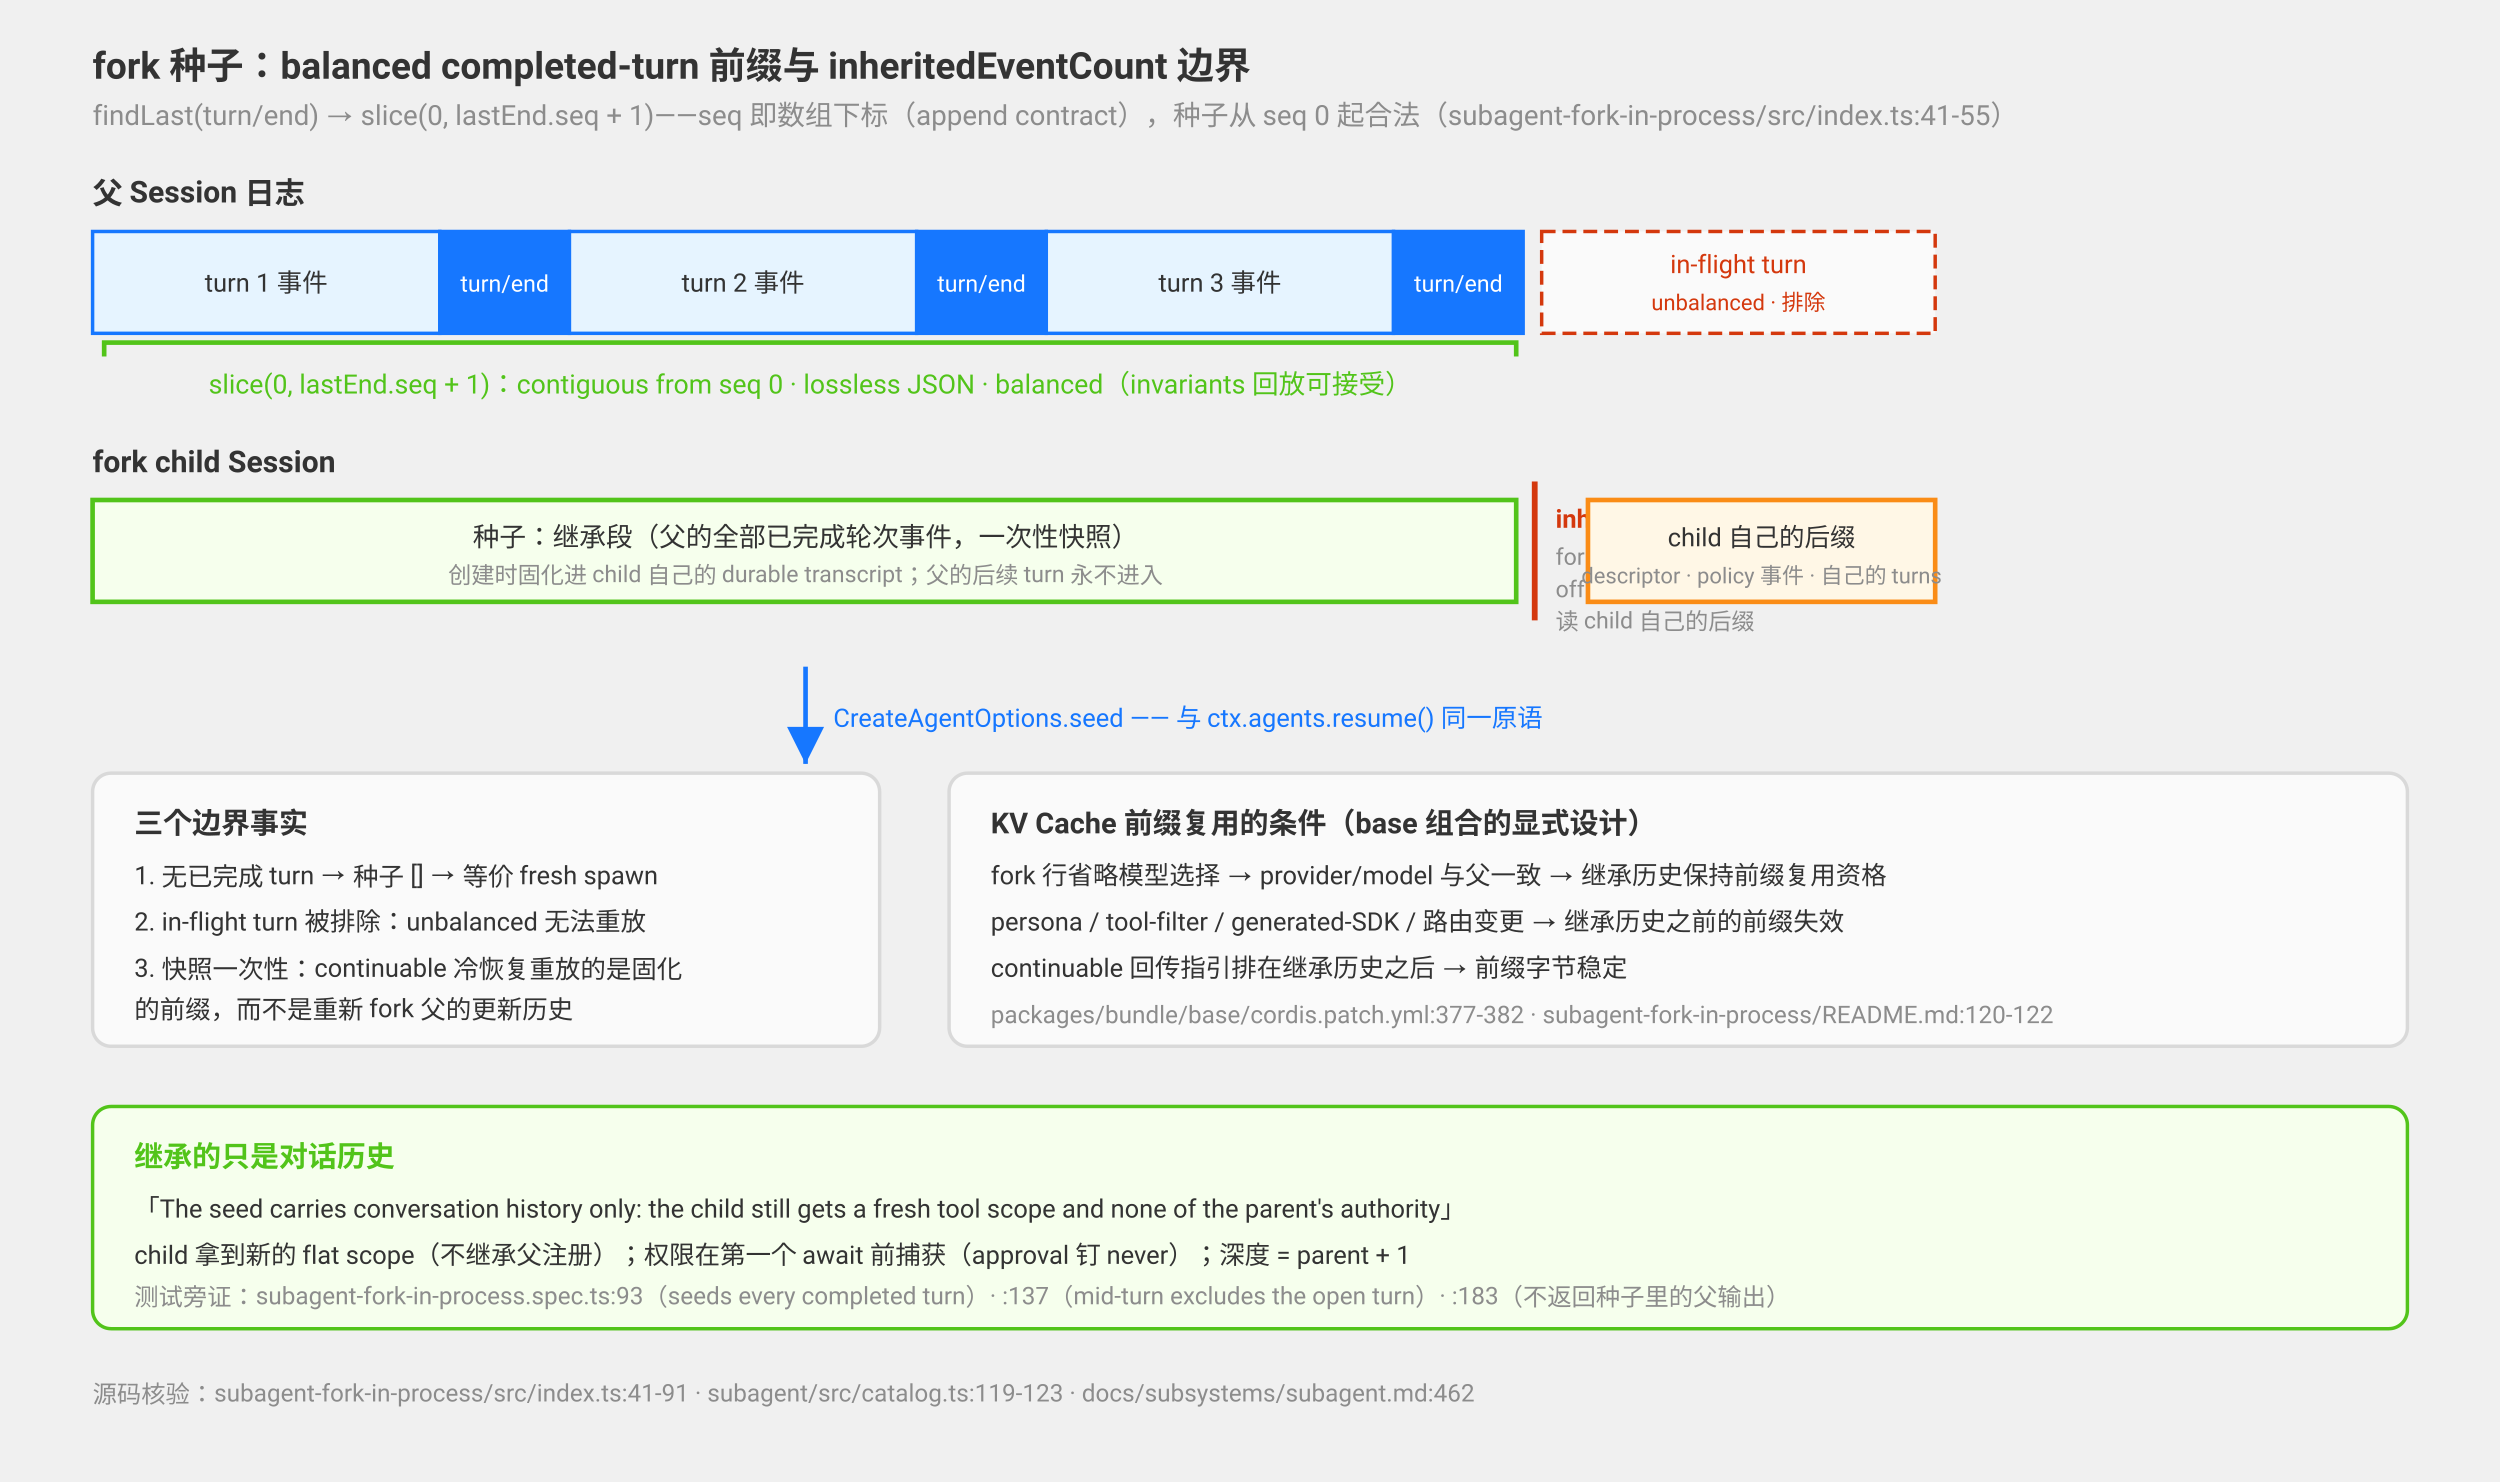
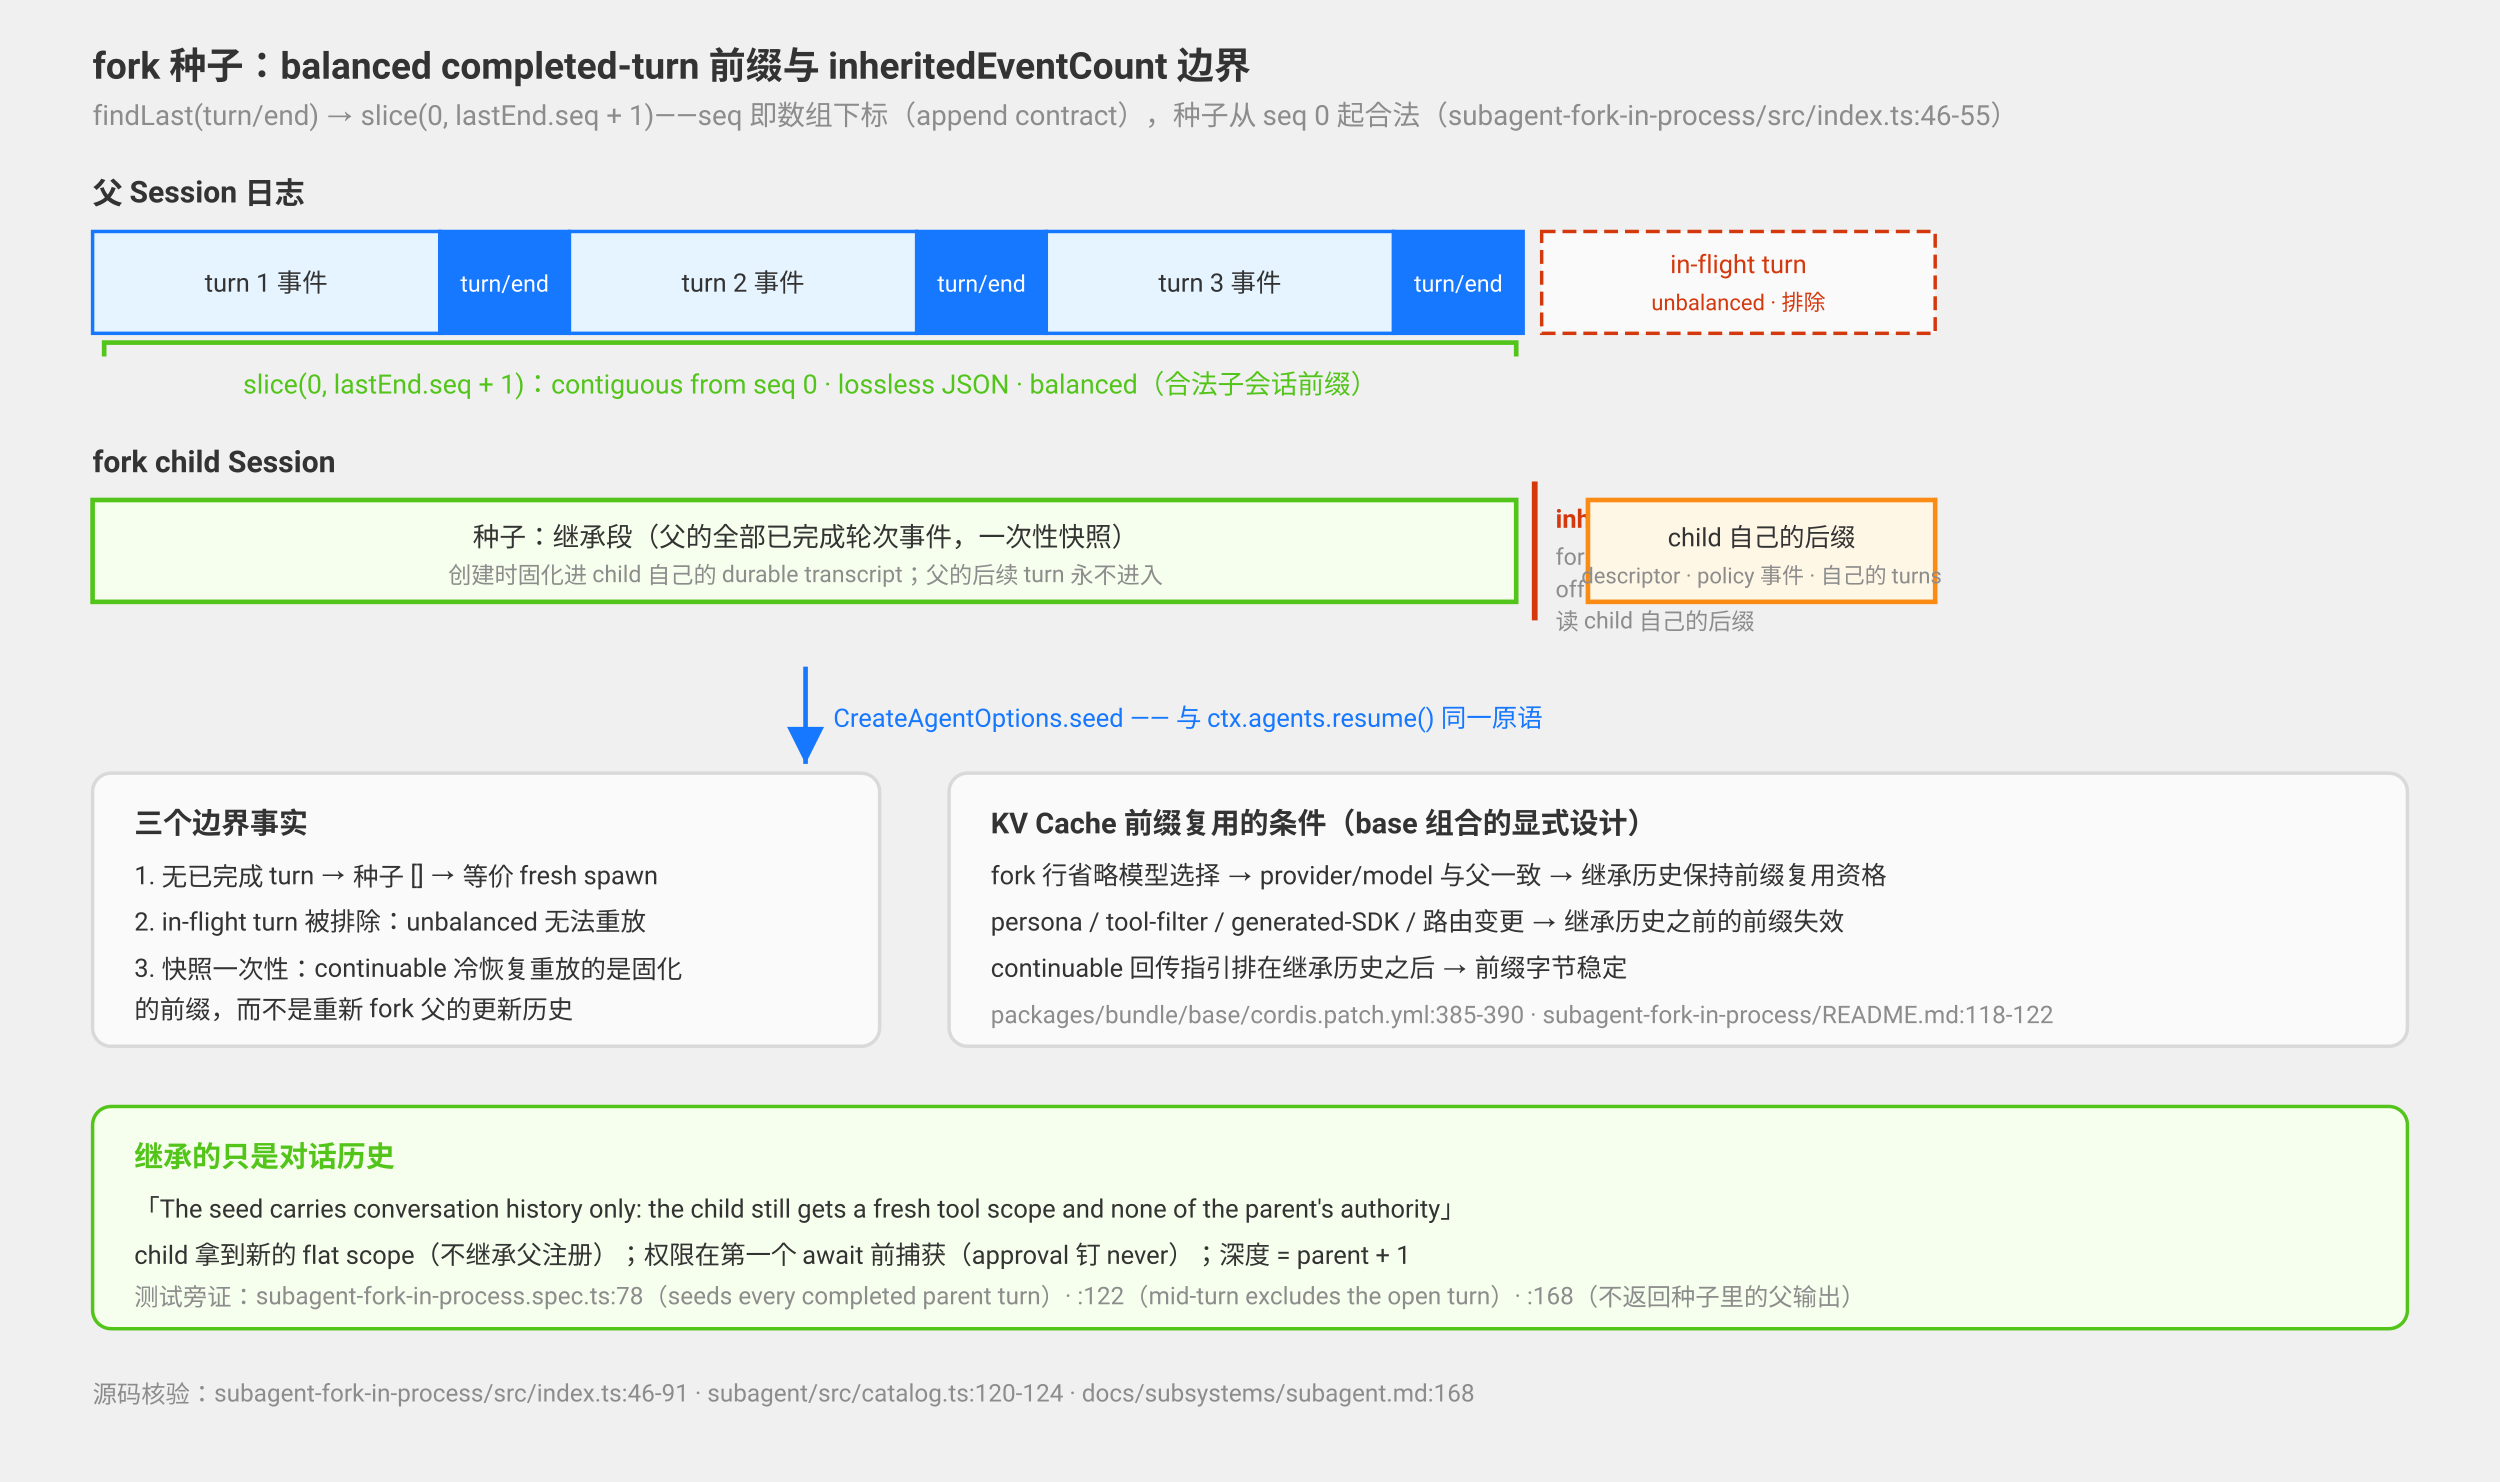
<svg xmlns="http://www.w3.org/2000/svg" viewBox="0 0 1080 640" font-family="-apple-system, BlinkMacSystemFont, 'Segoe UI', Roboto, Helvetica, Arial, sans-serif">
  <defs>
    <marker id="a" viewBox="0 0 10 10" refX="10" refY="5" markerWidth="8" markerHeight="8" orient="auto">
      <path d="M0 0 L10 5 L0 10 Z" fill="#595959" />
    </marker>
    <marker id="ab" viewBox="0 0 10 10" refX="10" refY="5" markerWidth="8" markerHeight="8" orient="auto">
      <path d="M0 0 L10 5 L0 10 Z" fill="#1677ff" />
    </marker>
  </defs>
  <text x="40" y="34" font-size="16" font-weight="bold" fill="#333">fork 种子：balanced completed-turn 前缀与 inheritedEventCount 边界</text>
-   <text x="40" y="54" font-size="12" fill="#8c8c8c">findLast(turn/end) → slice(0, lastEnd.seq + 1)——seq 即数组下标（append contract），种子从 seq 0 起合法（subagent-fork-in-process/src/index.ts:41-55）</text>
+   <text x="40" y="54" font-size="12" fill="#8c8c8c">findLast(turn/end) → slice(0, lastEnd.seq + 1)——seq 即数组下标（append contract），种子从 seq 0 起合法（subagent-fork-in-process/src/index.ts:46-55）</text>
  <text x="40" y="88" font-size="13" font-weight="bold" fill="#333">父 Session 日志</text>
  <rect x="40" y="100" width="150" height="44" fill="#e6f4ff" stroke="#1677ff" stroke-width="1.5" />
  <text x="115" y="126" font-size="11" fill="#333" text-anchor="middle">turn 1 事件</text>
  <rect x="190" y="100" width="56" height="44" fill="#1677ff" stroke="#1677ff" stroke-width="1.5" />
  <text x="218" y="126" font-size="10" fill="#fff" text-anchor="middle">turn/end</text>
  <rect x="246" y="100" width="150" height="44" fill="#e6f4ff" stroke="#1677ff" stroke-width="1.5" />
  <text x="321" y="126" font-size="11" fill="#333" text-anchor="middle">turn 2 事件</text>
  <rect x="396" y="100" width="56" height="44" fill="#1677ff" stroke="#1677ff" stroke-width="1.5" />
  <text x="424" y="126" font-size="10" fill="#fff" text-anchor="middle">turn/end</text>
  <rect x="452" y="100" width="150" height="44" fill="#e6f4ff" stroke="#1677ff" stroke-width="1.5" />
  <text x="527" y="126" font-size="11" fill="#333" text-anchor="middle">turn 3 事件</text>
  <rect x="602" y="100" width="56" height="44" fill="#1677ff" stroke="#1677ff" stroke-width="1.5" />
  <text x="630" y="126" font-size="10" fill="#fff" text-anchor="middle">turn/end</text>
  <rect x="666" y="100" width="170" height="44" fill="#fafafa" stroke="#d4380d" stroke-width="1.5" stroke-dasharray="6 3" />
  <text x="751" y="118" font-size="11" fill="#d4380d" text-anchor="middle">in-flight turn</text>
  <text x="751" y="134" font-size="9.5" fill="#d4380d" text-anchor="middle">unbalanced · 排除</text>
  <path d="M45 154 L45 148 L655 148 L655 154" fill="none" stroke="#52c41a" stroke-width="2" />
-   <text x="350" y="170" font-size="11.5" fill="#52c41a" text-anchor="middle">slice(0, lastEnd.seq + 1)：contiguous from seq 0 · lossless JSON · balanced（invariants 回放可接受）</text>
+   <text x="350" y="170" font-size="11.5" fill="#52c41a" text-anchor="middle">slice(0, lastEnd.seq + 1)：contiguous from seq 0 · lossless JSON · balanced（合法子会话前缀）</text>
  <text x="40" y="204" font-size="13" font-weight="bold" fill="#333">fork child Session</text>
  <rect x="40" y="216" width="615" height="44" fill="#f6ffed" stroke="#52c41a" stroke-width="2" />
  <text x="348" y="236" font-size="11.5" fill="#333" text-anchor="middle">种子：继承段（父的全部已完成轮次事件，一次性快照）</text>
  <text x="348" y="252" font-size="10" fill="#8c8c8c" text-anchor="middle">创建时固化进 child 自己的 durable transcript；父的后续 turn 永不进入</text>
  <line x1="663" y1="208" x2="663" y2="268" stroke="#d4380d" stroke-width="2.5" />
  <text x="672" y="228" font-size="11" font-weight="bold" fill="#d4380d">inheritedEventCount</text>
  <text x="672" y="244" font-size="10" fill="#8c8c8c">fork 谱系边界：catalog 投影忽略</text>
  <text x="672" y="258" font-size="10" fill="#8c8c8c">offset 以下事件；descriptor 权威</text>
  <text x="672" y="272" font-size="10" fill="#8c8c8c">读 child 自己的后缀</text>
  <rect x="686" y="216" width="150" height="44" fill="#fff7e6" stroke="#fa8c16" stroke-width="2" />
  <text x="761" y="236" font-size="11" fill="#333" text-anchor="middle">child 自己的后缀</text>
  <text x="761" y="252" font-size="9.5" fill="#8c8c8c" text-anchor="middle">descriptor · policy 事件 · 自己的 turns</text>
  <line x1="348" y1="288" x2="348" y2="330" stroke="#1677ff" stroke-width="2" marker-end="url(#ab)" />
  <text x="360" y="314" font-size="11" fill="#1677ff">CreateAgentOptions.seed —— 与 ctx.agents.resume() 同一原语</text>
  <rect x="40" y="334" width="340" height="118" rx="8" fill="#fafafa" stroke="#d9d9d9" stroke-width="1.5" />
  <text x="58" y="360" font-size="12.5" font-weight="bold" fill="#333">三个边界事实</text>
  <text x="58" y="382" font-size="11" fill="#333">1. 无已完成 turn → 种子 [] → 等价 fresh spawn</text>
  <text x="58" y="402" font-size="11" fill="#333">2. in-flight turn 被排除：unbalanced 无法重放</text>
  <text x="58" y="422" font-size="11" fill="#333">3. 快照一次性：continuable 冷恢复重放的是固化</text>
  <text x="58" y="440" font-size="11" fill="#333">   的前缀，而不是重新 fork 父的更新历史</text>
  <rect x="410" y="334" width="630" height="118" rx="8" fill="#fafafa" stroke="#d9d9d9" stroke-width="1.5" />
  <text x="428" y="360" font-size="12.5" font-weight="bold" fill="#333">KV Cache 前缀复用的条件（base 组合的显式设计）</text>
  <text x="428" y="382" font-size="11" fill="#333">fork 行省略模型选择 → provider/model 与父一致 → 继承历史保持前缀复用资格</text>
  <text x="428" y="402" font-size="11" fill="#333">persona / tool-filter / generated-SDK / 路由变更 → 继承历史之前的前缀失效</text>
  <text x="428" y="422" font-size="11" fill="#333">continuable 回传指引排在继承历史之后 → 前缀字节稳定</text>
-   <text x="428" y="442" font-size="10.5" fill="#8c8c8c">packages/bundle/base/cordis.patch.yml:377-382 · subagent-fork-in-process/README.md:120-122</text>
+   <text x="428" y="442" font-size="10.5" fill="#8c8c8c">packages/bundle/base/cordis.patch.yml:385-390 · subagent-fork-in-process/README.md:118-122</text>
  <rect x="40" y="478" width="1000" height="96" rx="8" fill="#f6ffed" stroke="#52c41a" stroke-width="1.5" />
  <text x="58" y="504" font-size="12.5" font-weight="bold" fill="#52c41a">继承的只是对话历史</text>
  <text x="58" y="526" font-size="11" fill="#333">「The seed carries conversation history only: the child still gets a fresh tool scope and none of the parent's authority」</text>
  <text x="58" y="546" font-size="11" fill="#333">child 拿到新的 flat scope（不继承父注册）；权限在第一个 await 前捕获（approval 钉 never）；深度 = parent + 1</text>
-   <text x="58" y="564" font-size="10.5" fill="#8c8c8c">测试旁证：subagent-fork-in-process.spec.ts:93（seeds every completed turn）· :137（mid-turn excludes the open turn）· :183（不返回种子里的父输出）</text>
-   <text x="40" y="606" font-size="10.5" fill="#8c8c8c">源码核验：subagent-fork-in-process/src/index.ts:41-91 · subagent/src/catalog.ts:119-123 · docs/subsystems/subagent.md:462</text>
+   <text x="58" y="564" font-size="10.5" fill="#8c8c8c">测试旁证：subagent-fork-in-process.spec.ts:78（seeds every completed parent turn）· :122（mid-turn excludes the open turn）· :168（不返回种子里的父输出）</text>
+   <text x="40" y="606" font-size="10.5" fill="#8c8c8c">源码核验：subagent-fork-in-process/src/index.ts:46-91 · subagent/src/catalog.ts:120-124 · docs/subsystems/subagent.md:168</text>
</svg>
